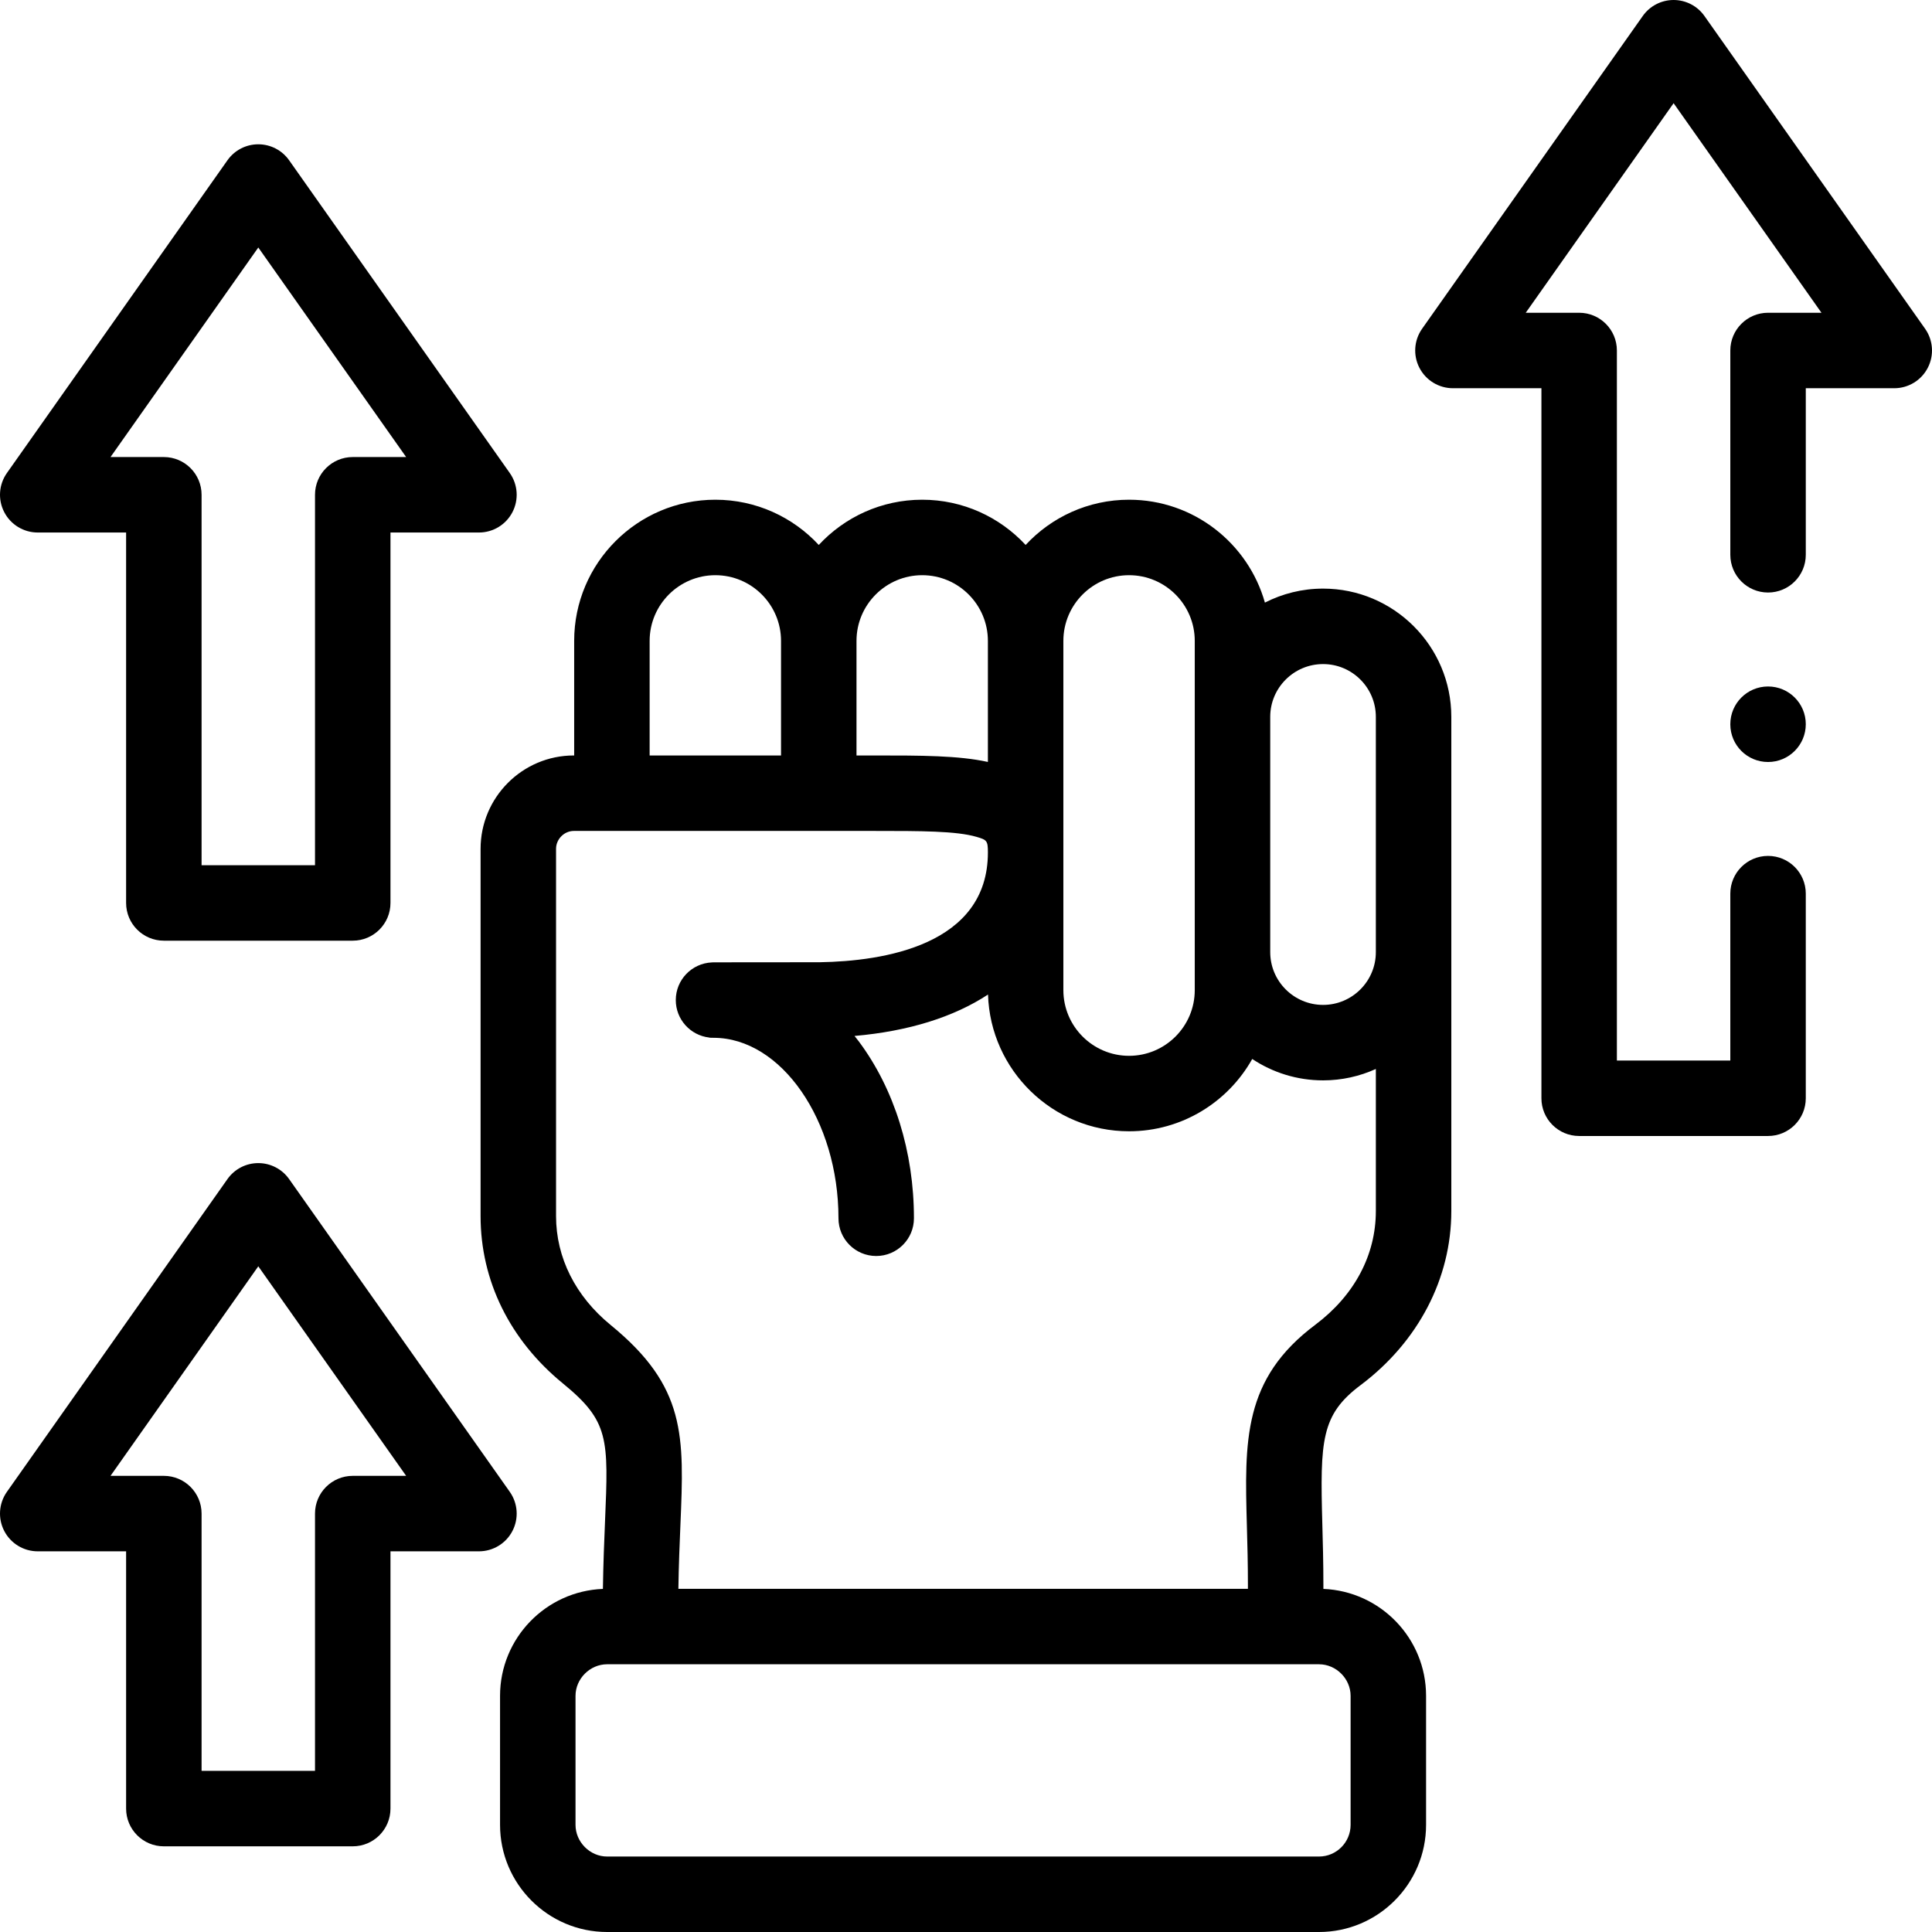
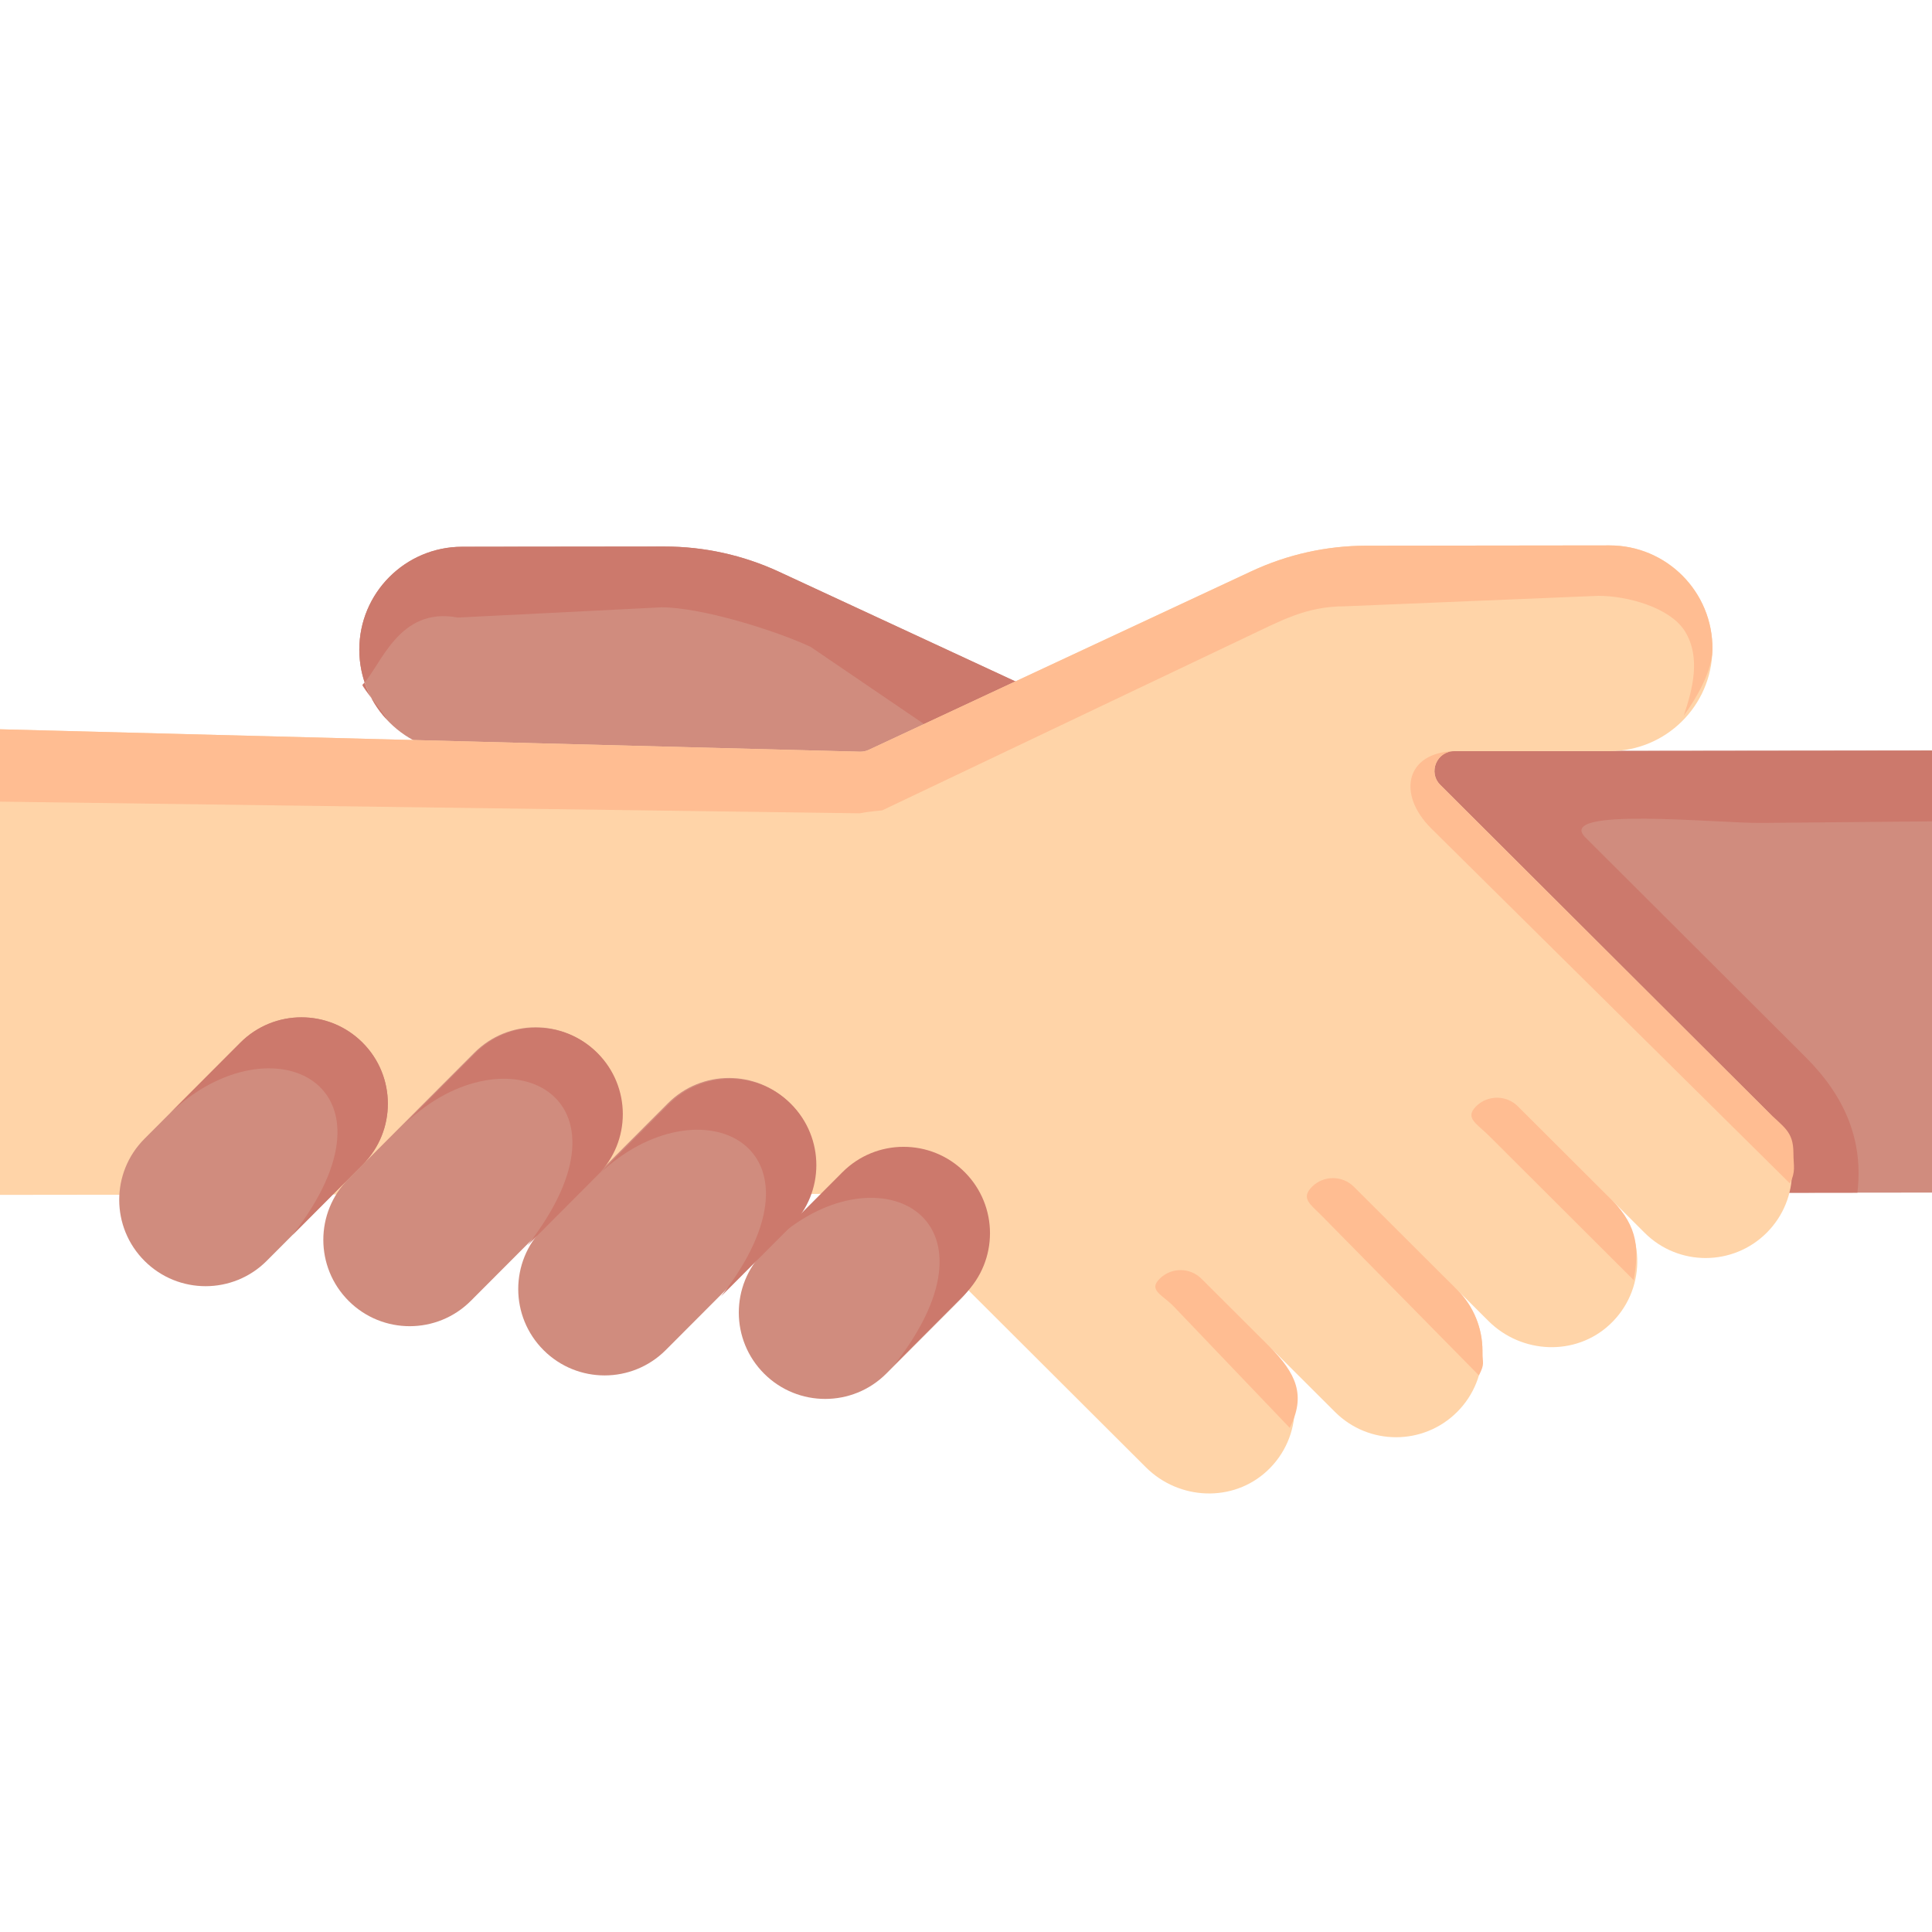
- <svg xmlns="http://www.w3.org/2000/svg" id="Capa_1" enable-background="new 0 0 512 512" height="512" viewBox="0 0 512 512" width="512">
-   <g>
-     <path d="m10 141.122h23.42v98.168c0 5.522 4.478 10 10 10h50.059c5.522 0 10-4.478 10-10v-98.168h23.448c3.735 0 7.159-2.082 8.878-5.398 1.72-3.316 1.446-7.314-.707-10.366l-58.478-82.884c-1.874-2.656-4.922-4.235-8.172-4.235-3.251 0-6.298 1.58-8.171 4.237l-58.449 82.883c-2.153 3.052-2.425 7.05-.706 10.365 1.719 3.317 5.143 5.398 8.878 5.398zm58.451-75.535 39.182 55.535h-14.154c-5.522 0-10 4.478-10 10v98.168h-30.059v-98.168c0-5.522-4.478-10-10-10h-14.132z" />
-     <path d="m135.805 405.719c1.72-3.316 1.446-7.314-.707-10.366l-58.478-82.884c-1.874-2.656-4.922-4.235-8.172-4.235-3.251 0-6.298 1.58-8.171 4.237l-58.449 82.884c-2.153 3.052-2.425 7.05-.706 10.365 1.719 3.316 5.143 5.397 8.878 5.397h23.42v68.178c0 5.522 4.478 10 10 10h50.059c5.522 0 10-4.478 10-10v-68.178h23.448c3.735 0 7.159-2.082 8.878-5.398zm-42.326-14.602c-5.522 0-10 4.478-10 10v68.178h-30.059v-68.178c0-5.522-4.478-10-10-10h-14.132l39.163-55.535 39.182 55.535z" />
-     <path d="m350.633 155.987c-5.549 0-10.787 1.343-15.419 3.708-4.435-15.712-18.889-27.264-36.001-27.264-10.818 0-20.573 4.621-27.41 11.987-6.837-7.366-16.592-11.987-27.41-11.987-10.819 0-20.574 4.621-27.411 11.987-6.837-7.366-16.592-11.987-27.41-11.987-20.628 0-37.41 16.782-37.41 37.411v30.364h-.092c-13.626 0-24.711 11.099-24.711 24.74v97.34c0 17.095 7.747 32.841 21.813 44.338 12.283 10.037 12.091 14.611 11.165 36.594-.21 5.008-.459 10.982-.56 17.859-15.13.585-27.259 13.069-27.259 28.34v34.186c0 15.658 12.726 28.397 28.368 28.397h188.67c15.643 0 28.368-12.738 28.368-28.397v-34.186c0-15.255-12.104-27.729-27.212-28.339v-1.084c0-5.931-.148-11.314-.28-16.064-.615-22.267-.326-29.035 10.179-36.886 15.254-11.468 24.003-28.267 24.003-46.09v-68.626-28.686-33.676c-.001-18.735-15.244-33.979-33.981-33.979zm-68.83 13.856c0-9.601 7.811-17.411 17.41-17.411 9.601 0 17.411 7.811 17.411 17.411v20.125 72.424c0 9.601-7.811 17.411-17.411 17.411s-17.41-7.811-17.41-17.411zm-54.822 0c0-9.601 7.811-17.411 17.411-17.411s17.41 7.811 17.41 17.411v32.083c-7.766-1.713-17.667-1.719-29.883-1.719h-4.938zm-54.82 0c0-9.601 7.811-17.411 17.41-17.411s17.41 7.811 17.41 17.411v30.364h-34.82zm185.763 279.575v34.186c0 4.63-3.754 8.396-8.368 8.396h-188.67c-4.536 0-8.368-3.845-8.368-8.396v-34.186c0-4.536 3.832-8.368 8.368-8.368h188.67c4.536 0 8.368 3.832 8.368 8.368zm6.689-128.463c0 11.646-5.689 22.337-15.998 30.086-19.255 14.39-18.802 30.771-18.176 53.441.128 4.621.272 9.858.272 15.513v1.055h-150.933c.098-6.401.33-11.956.542-16.99.992-23.57 1.538-36.554-18.491-52.921-9.331-7.626-14.47-17.872-14.47-28.852v-97.34c0-2.569 2.157-4.74 4.711-4.74h79.851c12.003 0 21.483 0 26.849 1.563 2.734.797 3.034.99 3.034 4.141 0 24.683-27.881 28.82-44.501 29.09-.031.001-.063.002-.094.002-1.349.019-17.512.025-28.118.025-.173 0-.325.008-.458.023-5.309.241-9.542 4.609-9.542 9.977 0 5.128 3.862 9.349 8.835 9.927.029.052.373.073 1.165.073 17.949 0 33.113 21.901 33.113 47.825 0 5.522 4.478 10 10 10s10-4.478 10-10c0-17.589-5.188-34.234-14.611-46.87-.37-.495-.754-.965-1.133-1.445 14.377-1.26 26.313-5.026 35.374-10.975.623 20.087 17.146 36.239 37.38 36.239 14.005 0 26.229-7.74 32.641-19.162 5.385 3.578 11.841 5.668 18.779 5.668 4.982 0 9.713-1.087 13.98-3.021v37.668zm0-68.626c0 7.709-6.271 13.98-13.98 13.98-7.725 0-14.009-6.271-14.009-13.98v-62.361c0-7.709 6.284-13.98 14.009-13.98 7.709 0 13.98 6.271 13.98 13.98z" />
-     <path d="m510.171 87.119-58.478-82.884c-1.874-2.656-4.921-4.235-8.171-4.235s-6.297 1.579-8.171 4.235l-58.478 82.884c-2.153 3.052-2.427 7.05-.707 10.366 1.719 3.316 5.143 5.398 8.878 5.398h23.448v188.167c0 5.522 4.478 10 10 10h50.059c5.522 0 10-4.478 10-10v-54.226c0-5.522-4.478-10-10-10s-10 4.478-10 10v44.226h-30.059v-188.166c0-5.522-4.478-10-10-10h-14.154l39.184-55.538 39.184 55.538h-14.154c-5.522 0-10 4.478-10 10v54.141c0 5.522 4.478 10 10 10s10-4.478 10-10v-44.141h23.448c3.735 0 7.159-2.082 8.878-5.398 1.72-3.317 1.446-7.315-.707-10.367z" />
-     <path d="m468.552 181.924c-5.522 0-10 4.478-10 10v.028c0 5.522 4.478 9.986 10 9.986s10-4.492 10-10.015-4.478-9.999-10-9.999z" />
+ <svg xmlns="http://www.w3.org/2000/svg" version="1.1" width="512" viewBox="0 0 512 512" height="512" enable-background="new 0 0 512 512" id="Capa_1">
+   <defs id="defs1336" />
+   <g id="g1331">
+     <g id="g1329">
+       <g id="g1327">
+         <g transform="rotate(-45.0677,255.9997,255.999)" id="g1309">
+           <g id="g1307">
+             <path style="fill:#d08c7e;fill-opacity:1" id="path1275" fill="#c86f5c" d="m 294.979,147.163 38.776,106.272 172.548,172.547 c 4.077,4.077 4.102,10.688 0.047,14.787 -22.556,22.799 -45.301,45.411 -67.928,68.14 -4.091,4.109 -10.736,4.121 -14.836,0.021 L 249.67,335.017 H 227.262 V 146.942 l -25.455,-25.359 c -10.682,-10.642 -10.698,-27.933 -0.036,-38.595 10.648,-10.648 27.911,-10.648 38.559,0 l 37.889,37.889 c 7.435,7.436 13.156,16.407 16.76,26.286 z" />
+             <path style="fill:#cc796c;fill-opacity:1" id="path1277" fill="#ba5d4f" d="M 506.259,425.943 333.758,253.442 294.974,147.163 C 291.372,137.28 285.66,128.31 278.219,120.881 L 240.336,82.986 c -5.332,-5.32 -12.3,-7.975 -19.279,-7.975 -6.979,0 -13.959,2.654 -19.279,7.975 -4.965,4.965 -7.607,11.364 -7.939,17.857 0.474,-0.036 1.481,-10.71 1.955,-10.71 6.979,0 21.423,-8.009 30.475,5.321 l 40.028,36.284 c 7.43,7.441 16.885,25.476 20.487,35.346 L 307.974,279.227 l 26.77,26.77 c -18.989,19.037 -37.988,38.064 -57.01,57.078 l 102.581,102.582 c 10.878,-8.544 15.736,-20.204 15.736,-35.064 V 348.138 c 0,-11.618 27.311,22.083 35.591,30.233 l 67.972,66.906 6.644,-4.512 c 4.093,-4.092 4.093,-10.729 0,-14.822 z" />
+             <path style="fill:#ffd4a8;fill-opacity:1" id="path1279" fill="#ffcec0" d="m 455.342,298 -45.581,-45.581 c -7.436,-7.436 -16.407,-13.156 -26.286,-16.761 L 278.362,197.305 c -0.763,-0.278 -1.451,-0.73 -2.009,-1.32 L 93.866,3.28 C 89.806,-1.007 83.004,-1.094 78.829,3.081 53.719,28.191 30.821,51.088 5.698,76.211 1.605,80.304 1.595,86.942 5.688,91.035 c 33.784,33.784 172.304,172.304 188.403,188.404 0.983,0.983 1.529,2.309 1.529,3.699 v 100.43 c 0,12.412 9.652,22.984 22.056,23.424 13.023,0.463 23.725,-9.957 23.725,-22.876 v 24.604 c 0,12.642 10.248,22.891 22.891,22.891 12.642,0 22.891,-10.248 22.891,-22.891 v 11.737 c 0,12.412 9.652,22.983 22.056,23.424 13.023,0.463 23.725,-9.956 23.725,-22.876 v 12.253 c 0,12.642 10.248,22.89 22.89,22.89 12.642,0 22.891,-10.248 22.891,-22.891 V 311.094 c 0,-4.671 5.65,-7.008 8.949,-3.702 l 29.076,29.129 c 10.529,10.558 27.587,10.695 38.285,0.308 10.913,-10.596 11.042,-28.073 0.287,-38.829 z" />
+             <path style="fill:#ffbd92;fill-opacity:1" id="path1281" fill="#fdb0a0" d="m 463.323,317.274 c 0,7.11 -2.759,14.21 -8.266,19.559 -4.183,4.06 -12.401,6.134 -17.762,6.975 6.725,-3.325 14.076,-7.659 16.015,-15.373 1.866,-7.426 -4.188,-17.765 -9.515,-23.092 l -49.4,-45.587 c -7.436,-7.436 -14.878,-9.332 -24.759,-12.932 L 269.49,211.141 c 0,0 -2.677,-2.294 -4.686,-3.614 L 73.078,10.067 78.842,3.07 c 4.172,-4.172 10.965,-4.08 15.022,0.205 l 182.484,192.71 c 0.558,0.59 1.246,1.041 2.009,1.32 l 105.117,38.359 c 9.881,3.6 18.853,9.32 26.289,16.756 l 45.576,45.576 c 5.326,5.326 7.984,12.302 7.984,19.278 z" />
+             <g style="fill:#c86f5c;fill-opacity:1" id="g1287">
+               <path style="fill:#d08c7e;fill-opacity:1" id="path1283" fill="#f69583" d="m 141.734,294.444 c 0,12.642 10.248,22.891 22.891,22.891 h 27.946 c 12.642,0 22.891,-10.248 22.891,-22.891 0,-12.642 -10.248,-22.89 -22.891,-22.89 h -27.946 c -12.643,-10e-4 -22.891,10.248 -22.891,22.89 z" />
+             </g>
+             <g style="fill:#c86f5c;fill-opacity:1" id="g1293">
+               <path style="fill:#d08c7e;fill-opacity:1" id="path1289" fill="#fdb0a0" d="m 104.861,248.663 c 0,12.642 10.248,22.891 22.891,22.891 h 46.676 c 12.642,0 22.89,-10.248 22.89,-22.891 0,-12.642 -10.248,-22.891 -22.89,-22.891 h -46.676 c -12.643,0 -22.891,10.249 -22.891,22.891 z" />
+             </g>
+             <g style="fill:#c86f5c;fill-opacity:1" id="g1299">
+               <path style="fill:#d08c7e;fill-opacity:1" id="path1295" fill="#f69583" d="m 77.616,202.882 c 0,12.642 10.248,22.891 22.891,22.891 h 47.215 c 12.642,0 22.891,-10.248 22.891,-22.89 0,-12.642 -10.248,-22.891 -22.891,-22.891 h -47.215 c -12.643,-10e-4 -22.891,10.248 -22.891,22.89 z" />
+             </g>
+             <g id="g1305">
+               <path style="fill:#d08c7e;fill-opacity:1" id="path1301" fill="#fdb0a0" d="m 46.918,157.101 c 0,12.642 10.248,22.891 22.891,22.891 h 35.974 c 12.642,0 22.891,-10.248 22.891,-22.891 0,-12.642 -10.248,-22.891 -22.891,-22.891 H 69.809 c -12.642,0 -22.891,10.248 -22.891,22.891 z" />
+               <path style="fill:#cc796c;fill-opacity:1" id="path1303" fill="#f9a08f" d="m 128.679,157.102 c 0,12.644 -10.25,22.893 -22.893,22.893 h -26.33 c 50.203,-6.099 37.099,-44.765 -0.001,-45.787 h 26.33 c 6.316,0 12.051,2.559 16.187,6.707 4.148,4.147 6.707,9.859 6.707,16.187 z" />
+               <path style="fill:#cc796c;fill-opacity:1" d="m 170.698,203.135 c 0,12.644 -10.25,22.893 -22.893,22.893 h -26.33 c 50.203,-6.099 37.099,-44.765 -10e-4,-45.787 h 26.33 c 6.316,0 12.051,2.559 16.187,6.707 4.148,4.147 6.707,9.859 6.707,16.187 z" fill="#f9a08f" id="path1303-5" />
+               <path style="fill:#cc796c;fill-opacity:1" d="m 197.356,248.987 c 0,12.644 -10.25,22.893 -22.893,22.893 h -26.33 c 50.203,-6.099 37.099,-44.765 -0.001,-45.787 h 26.33 c 6.316,0 12.051,2.559 16.187,6.707 4.148,4.147 6.707,9.859 6.707,16.187 z" fill="#f9a08f" id="path1303-0" />
+               <path style="fill:#cc796c;fill-opacity:1" d="m 217.083,294.306 c 0,12.644 -10.25,22.893 -22.893,22.893 h -26.33 c 50.203,-6.099 37.099,-44.765 -0.001,-45.787 h 26.33 c 6.316,0 12.051,2.559 16.187,6.707 4.148,4.147 6.707,9.859 6.707,16.187 z" fill="#f9a08f" id="path1303-1" />
+             </g>
+           </g>
+         </g>
+         <g transform="rotate(-45.0677,255.9997,255.999)" id="g1313">
+           <path style="fill:#ffbd92;fill-opacity:1" id="path1311" fill="#fdb0a0" d="m 241.398,358.726 v 25.396 c 0,10.135 -2.328,16.063 -11.457,19.061 l 1.066,-44.457 c 0.104,-4.338 -1.81,-7.861 2.529,-7.861 4.35,10e-4 7.861,3.522 7.861,7.861 z" />
+         </g>
+         <g transform="rotate(-45.0677,255.9997,255.999)" id="g1317">
+           <path style="fill:#ffbd92;fill-opacity:1" id="path1315" fill="#fdb0a0" d="m 287.18,370.098 v 38.623 c 0,6.32 -2.557,12.043 -6.697,16.183 -2.505,2.505 -1.854,2.834 -5.292,3.956 l 0.533,-59.294 c 0.039,-4.339 -0.743,-7.328 3.596,-7.328 4.348,-10e-4 7.86,3.521 7.86,7.86 z" />
+         </g>
+         <g transform="rotate(-45.0677,255.9997,255.999)" id="g1321">
+           <path style="fill:#ffbd92;fill-opacity:1" id="path1319" fill="#fdb0a0" d="m 387.693,307.39 c -3.301,-3.302 -8.951,-0.964 -8.951,3.7 v 122.167 c 0,6.32 1.175,8.844 -2.965,12.984 -2.505,2.505 -2.92,3.89 -6.358,5.022 L 368.886,317.506 C 368.885,304.567 378.42,298.572 387.693,307.39 Z" />
+         </g>
+         <g transform="rotate(-45.0677,255.9997,255.999)" id="g1325">
+           <path style="fill:#ffbd92;fill-opacity:1" id="path1323" fill="#fdb0a0" d="m 332.961,385.82 v 35.185 c 0,10.146 -4.46,14.475 -10.924,19.072 V 385.82 c 0,-4.35 -1.276,-7.861 3.063,-7.861 4.35,0 7.861,3.511 7.861,7.861 z" />
+         </g>
+       </g>
+     </g>
  </g>
</svg>
